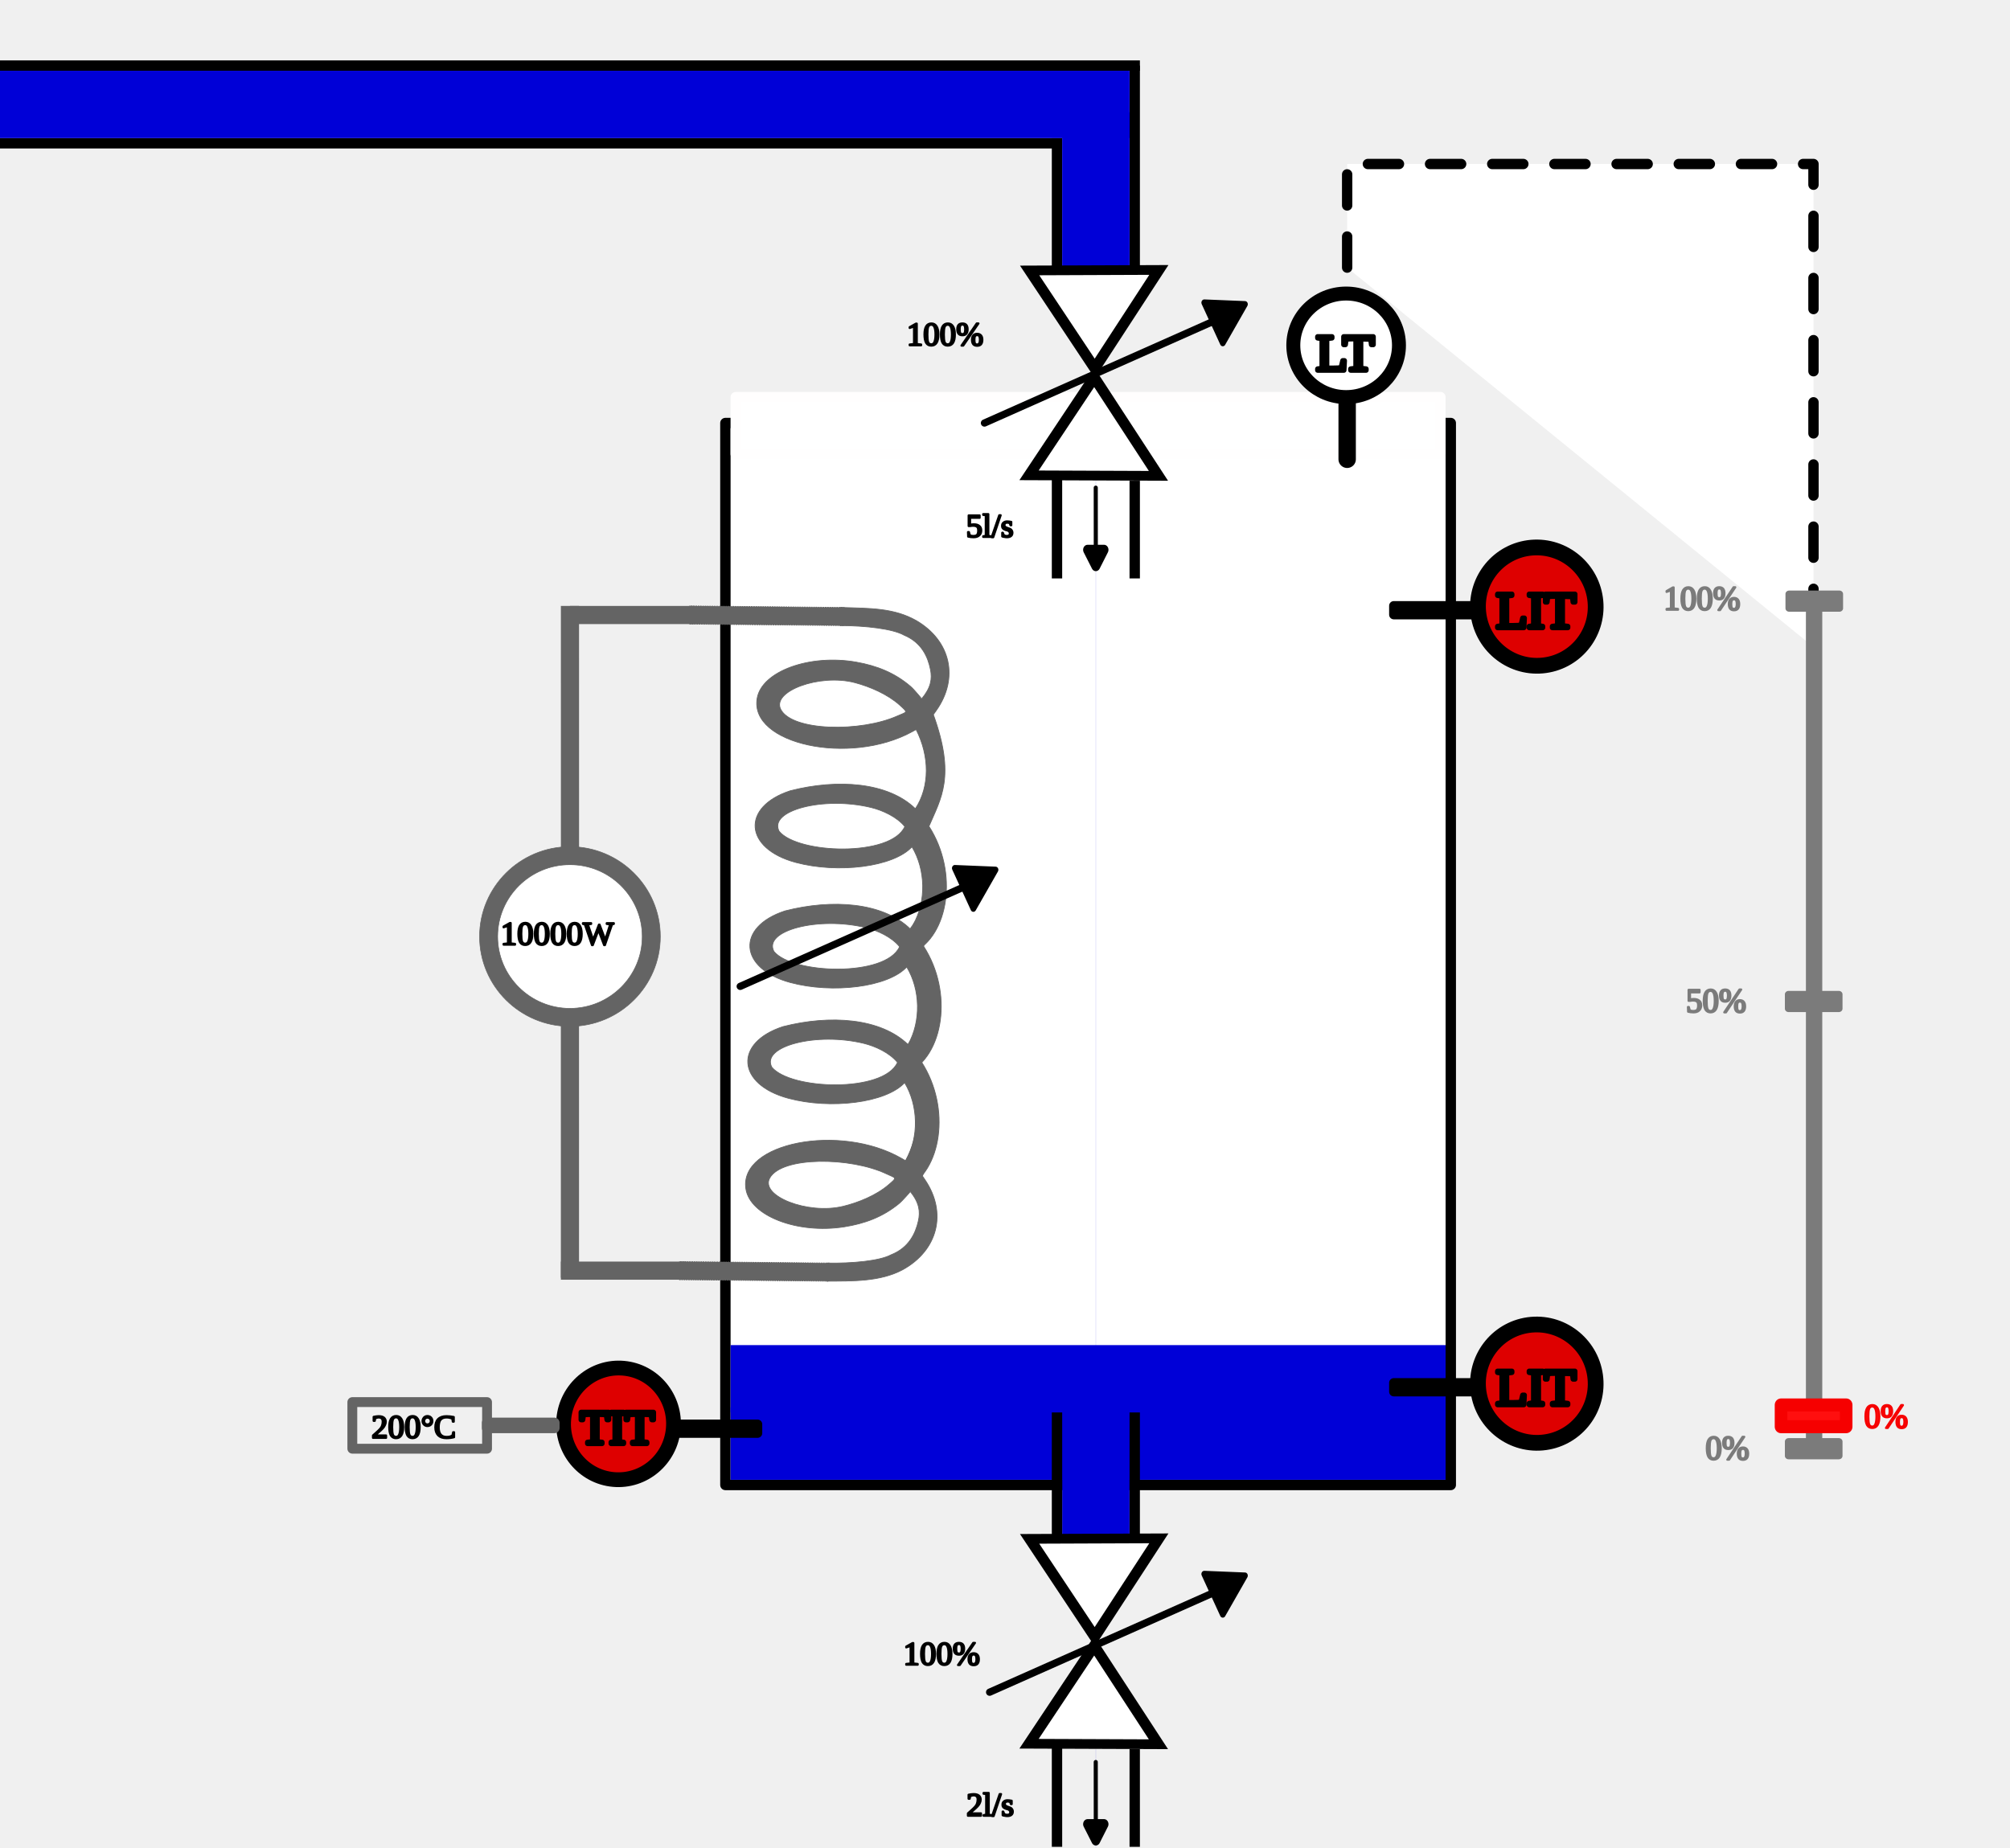
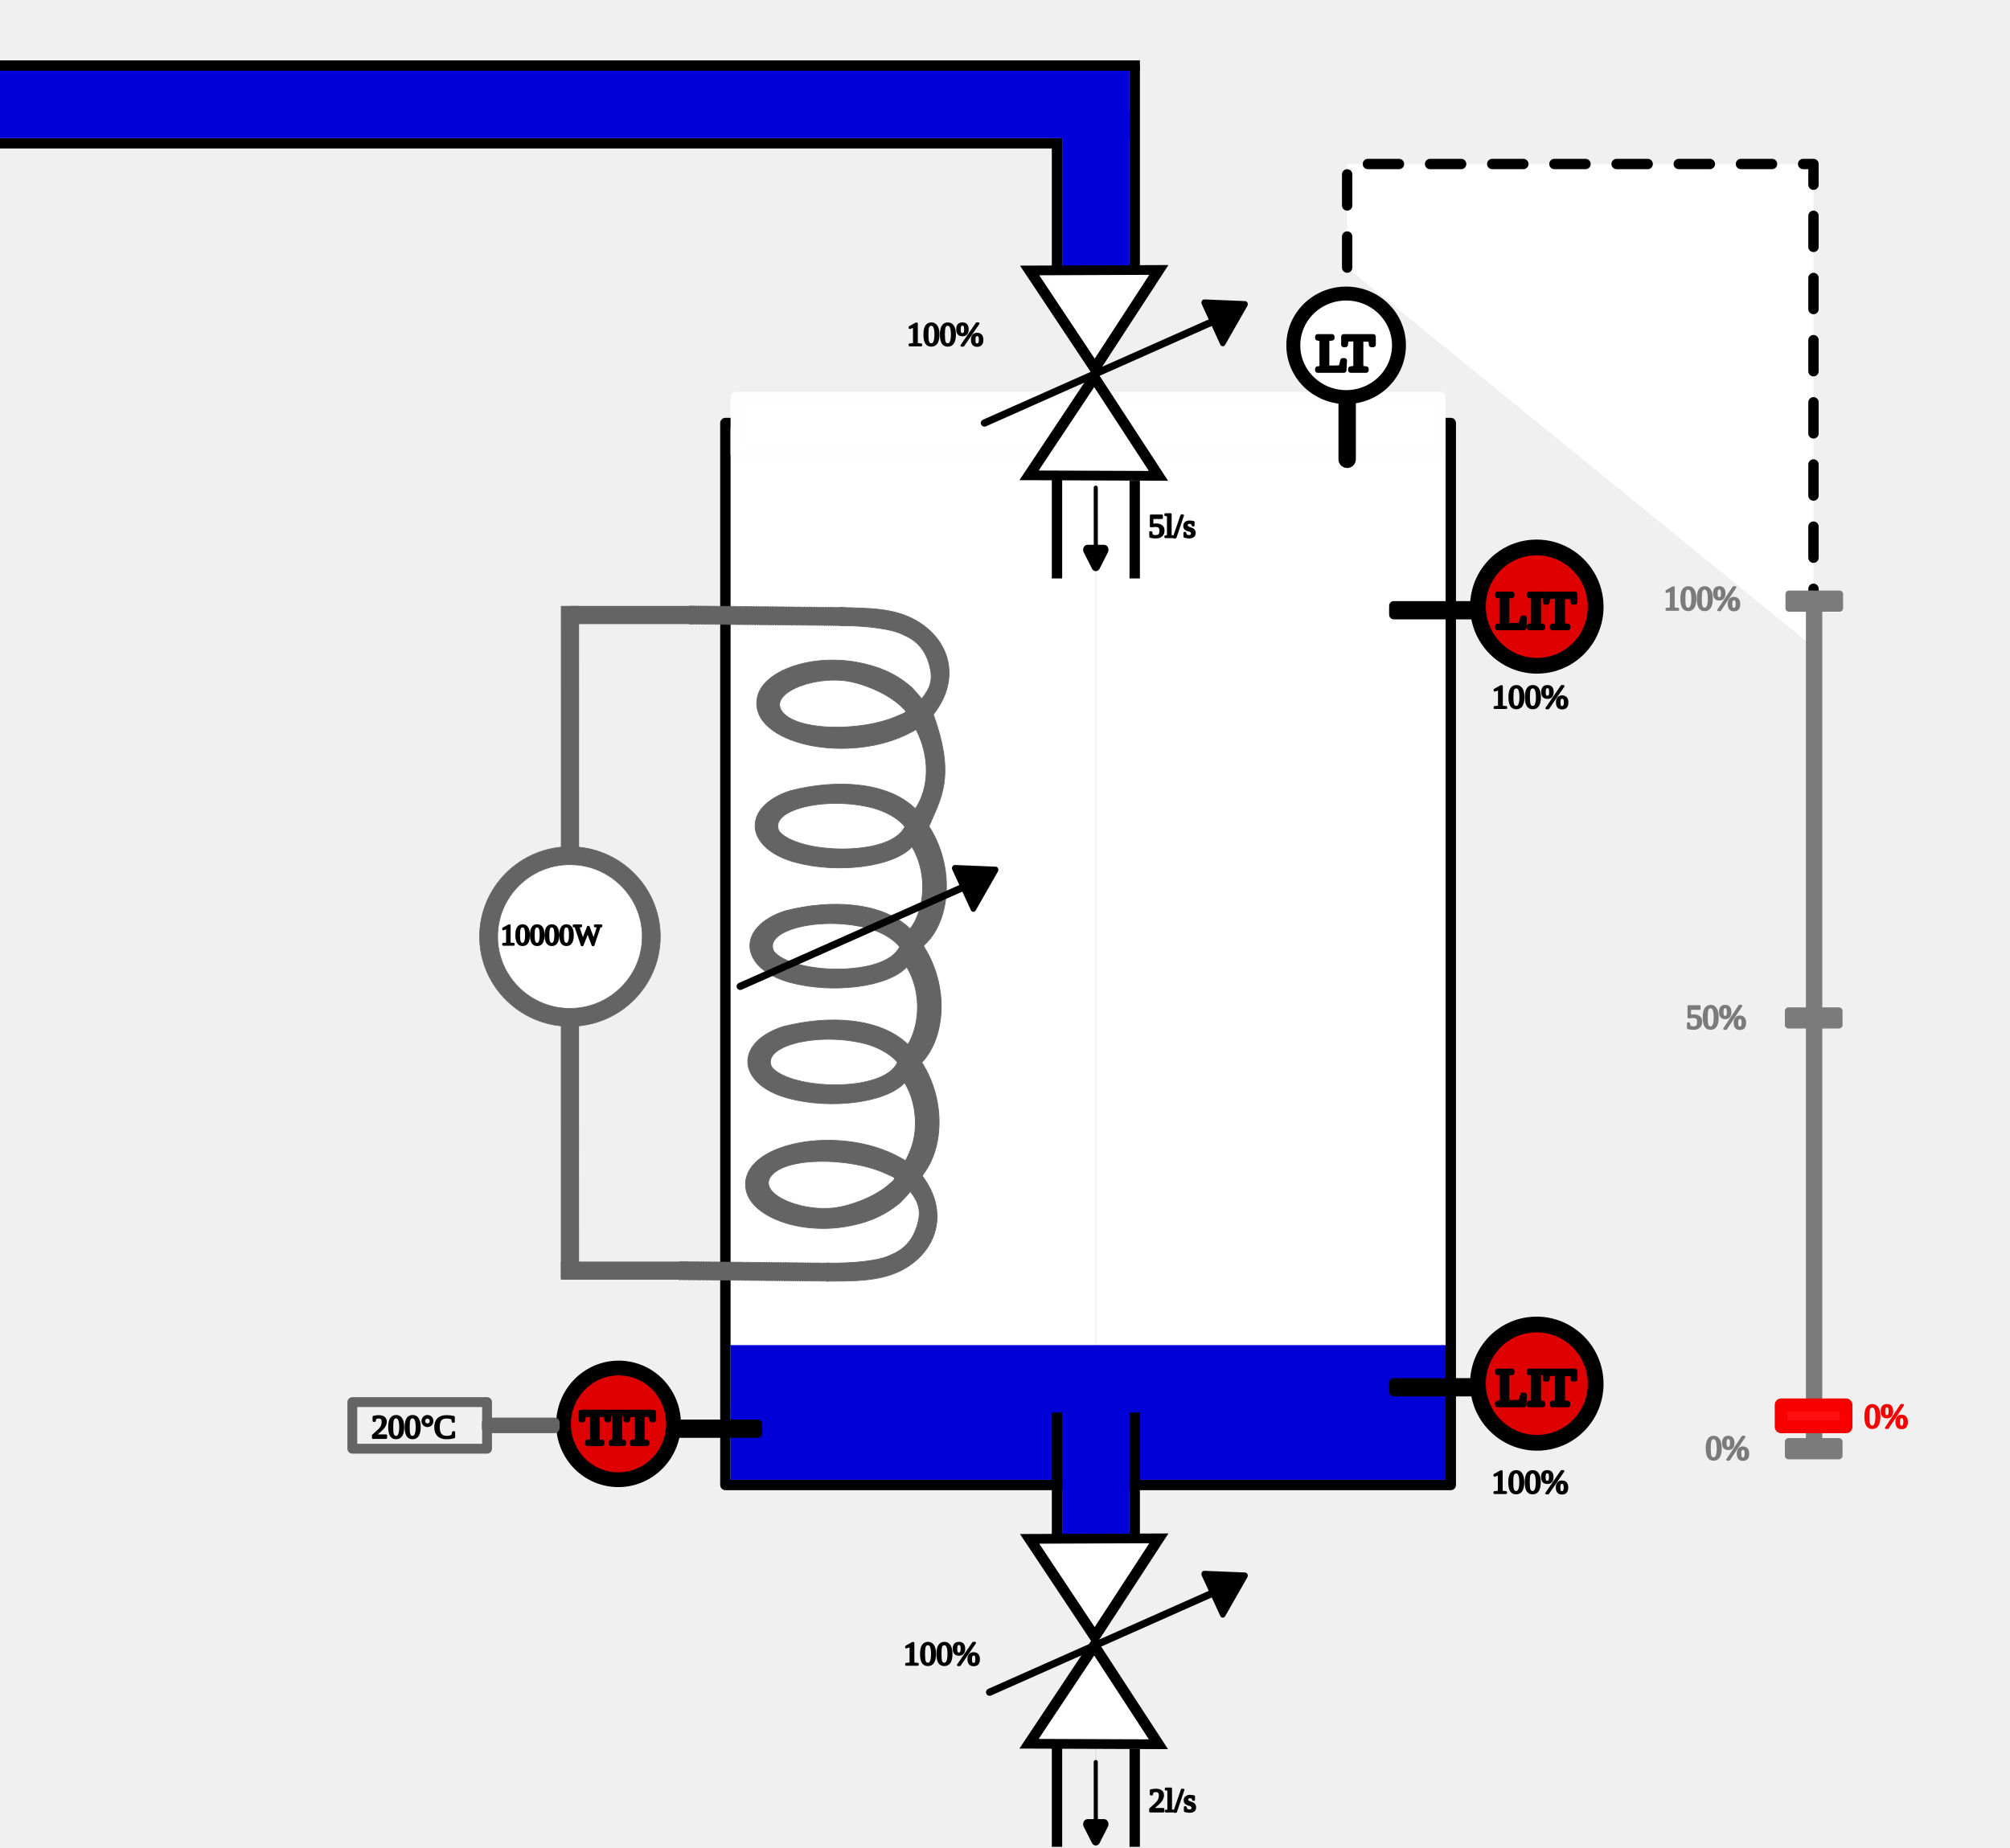
<svg xmlns="http://www.w3.org/2000/svg" width="193.964mm" height="178.33mm" viewBox="0 0 193.964 178.33" version="1.1" id="svg1" xml:space="preserve">
  <defs id="defs1" />
  <path style="fill:#ffffff;stroke:#000000;stroke-width:1;stroke-linecap:round;stroke-linejoin:round;stroke-dasharray:3, 3;stroke-dashoffset:0;stroke-opacity:1" d="m 130,25.83 v -10 h 45 l 0,46.614" id="path2" />
  <g id="layer1" transform="translate(1.7112467e-7,-21.66978)">
    <rect style="fill:#000000;stroke-width:0.265" id="rect7" width="110" height="1" x="-1.7112467e-07" y="27.5" ry="0" />
    <rect style="fill:#000000;stroke-width:0.265" id="rect8" width="102.5" height="1" x="-1.7112467e-07" y="35" />
    <rect style="fill:#000000;stroke-width:0.265" id="rect9" width="1" height="19.5" x="109" y="28" />
    <rect style="fill:#000000;stroke-width:0.265" id="rect10" width="1" height="12.5" x="101.5" y="35" />
    <rect style="fill:#ffffff;fill-opacity:1;stroke:#000000;stroke-width:1.002;stroke-linecap:butt;stroke-linejoin:round;stroke-dasharray:none;stroke-opacity:1" id="rect13" width="70" height="102.5" x="70" y="62.5" ry="1.4210855e-14" />
    <rect style="fill:#000000;stroke-width:0.184" id="rect9-5" width="1" height="9.429" x="109" y="68.071" />
    <rect style="fill:#000000;stroke-width:0.232" id="rect10-5" width="1" height="9.615" x="101.5" y="67.885" />
    <rect style="fill:#000000;stroke-width:0.184" id="rect9-5-1" width="1" height="9.429" x="109" y="190.498" />
    <rect style="fill:#000000;stroke-width:0.232" id="rect10-5-6" width="1" height="9.615" x="101.5" y="190.311" />
    <rect style="fill:#ffffff;fill-opacity:1;stroke:#fffefe;stroke-width:1.002;stroke-linecap:butt;stroke-linejoin:round;stroke-dasharray:none;stroke-opacity:1" id="rect16" width="68" height="5.5" x="71" y="60" ry="0" />
  </g>
  <g id="heatingCoilValue" style="fill:#ffffff;fill-opacity:1">
    <ellipse style="fill:#ffffff;fill-opacity:1;stroke:#ffffff;stroke-width:0;stroke-linecap:round;stroke-linejoin:round;stroke-dasharray:none;stroke-opacity:1" id="heatingCoilOn" cx="55" cy="112.077" rx="6.977" ry="6.923" transform="translate(1.7112467e-7,-21.66978)" />
  </g>
  <g id="WaterGroup" transform="translate(1.7112467e-7,-21.66978)" style="fill:#0000d7;fill-opacity:1">
    <rect style="fill:#0000d7;fill-opacity:1;stroke:#fffefe;stroke-width:0;stroke-linecap:butt;stroke-linejoin:round;stroke-dasharray:none;stroke-opacity:1" id="water4" width="69" height="7" x="70.5" y="157.5" />
    <rect style="fill:#0000d7;fill-opacity:1;stroke:#fffefe;stroke-width:0;stroke-linecap:butt;stroke-linejoin:round;stroke-dasharray:none;stroke-opacity:1" id="waterInVat" width="69" height="6.5" x="70.5" y="151.5" />
    <rect style="fill:#0000d7;fill-opacity:1;stroke:#fffefe;stroke-width:0;stroke-linecap:butt;stroke-linejoin:round;stroke-dasharray:none;stroke-opacity:1" id="water3" width="6.5" height="15" x="102.5" y="32.5" />
    <rect style="fill:#0000d7;fill-opacity:1;stroke:#fffefe;stroke-width:0;stroke-linecap:butt;stroke-linejoin:round;stroke-dasharray:none;stroke-opacity:1" id="water2" width="109" height="6.5" x="0" y="28.5" />
    <rect style="fill:#0000d7;fill-opacity:1;stroke:#fffefe;stroke-width:0;stroke-linecap:butt;stroke-linejoin:round;stroke-dasharray:none;stroke-opacity:1" id="waterValveOut" width="0.008" height="9.502" x="105.745" y="190.498" />
    <rect style="fill:#0000d7;fill-opacity:1;stroke:#fffefe;stroke-width:0;stroke-linecap:butt;stroke-linejoin:round;stroke-dasharray:none;stroke-opacity:1" id="waterValveIn" width="0.008" height="95.702" x="105.745" y="68.061" />
    <rect style="fill:#0000d7;fill-opacity:1;stroke:#fffefe;stroke-width:0;stroke-linecap:butt;stroke-linejoin:round;stroke-dasharray:none;stroke-opacity:1" id="water1" width="6.5" height="7.426" x="102.5" y="162.5" />
  </g>
  <g id="valveIn" transform="translate(1.7112467e-7,-21.66978)" style="fill:#ffffff;fill-opacity:1">
    <path style="fill:#ffffff;fill-opacity:1;stroke:#000000;stroke-width:1.497;stroke-dasharray:none;stroke-opacity:1" id="path13" d="m 97.5,32.5 17.455,-0.078 -8.66,15.155 z" transform="matrix(0.7145059,0,0,0.6269726,29.69368,27.39673)" />
    <path style="fill:#ffffff;fill-opacity:1;stroke:#000000;stroke-width:1.497;stroke-dasharray:none;stroke-opacity:1" id="path13-8" d="m 97.5,32.5 17.455,-0.078 -8.66,15.155 z" transform="matrix(0.7154537,0,0,-0.6270935,29.54484,87.9297)" />
  </g>
  <g id="valveOut" transform="translate(1.7112467e-7,-21.66978)" style="fill:#ffffff;fill-opacity:1">
    <path style="fill:#ffffff;fill-opacity:1;stroke:#000000;stroke-width:1.497;stroke-dasharray:none;stroke-opacity:1" id="path13-85" d="m 97.5,32.5 17.455,-0.078 -8.66,15.155 z" transform="matrix(0.7145059,0,0,0.6269726,29.69328,149.8232)" />
    <path style="fill:#ffffff;fill-opacity:1;stroke:#000000;stroke-width:1.497;stroke-dasharray:none;stroke-opacity:1" id="valveOut1" d="m 97.5,32.5 17.455,-0.078 -8.66,15.155 z" transform="matrix(0.7154537,0,0,-0.6270935,29.54444,210.3562)" />
  </g>
-   <text xml:space="preserve" style="font-size:3.175px;text-align:start;writing-mode:lr-tb;direction:ltr;text-anchor:start;fill:#000000;fill-opacity:1;stroke:#000000;stroke-width:0.2;stroke-linecap:round;stroke-linejoin:round;stroke-dasharray:none;stroke-opacity:1" x="93.223" y="51.825" id="valveInMaxFlowValue">
-     <tspan id="tspan26" style="stroke-width:0.2;stroke-dasharray:none" x="93.223" y="51.825">5l/s</tspan>
+   <text xml:space="preserve" style="font-size:3.175px;text-align:start;writing-mode:lr-tb;direction:ltr;text-anchor:start;fill:#000000;fill-opacity:1;stroke:#000000;stroke-width:0.2;stroke-linecap:round;stroke-linejoin:round;stroke-dasharray:none;stroke-opacity:1" x="110.81" y="51.842" id="valveInMaxFlowValue">
+     <tspan id="tspan26" style="stroke-width:0.2;stroke-dasharray:none" x="110.81" y="51.842">5l/s</tspan>
  </text>
  <g id="levelIndicatorGroup" transform="matrix(0.9998689,0,0,1.02979,13.7819,-23.85932)">
    <g id="heightline" transform="matrix(1.007236,0,0,0.9021305,-1.166787,7.799604)">
      <rect style="fill:#7b7b7b;fill-opacity:1;stroke:#7b7b7b;stroke-width:0.709;stroke-linecap:round;stroke-linejoin:round;stroke-opacity:1" id="rect1" width="4.813" height="1.491" x="158.854" y="166.807" />
      <rect style="fill:#7b7b7b;fill-opacity:1;stroke:#7b7b7b;stroke-width:0.708;stroke-linecap:round;stroke-linejoin:round;stroke-opacity:1" id="rect1-8" width="4.812" height="1.492" x="158.909" y="78.747" />
-       <rect style="fill:#7b7b7b;fill-opacity:1;stroke:#7b7b7b;stroke-width:0.709;stroke-linecap:round;stroke-linejoin:round;stroke-opacity:1" id="rect1-5" width="4.813" height="1.491" x="158.854" y="120.342" />
+       <rect style="fill:#7b7b7b;fill-opacity:1;stroke:#7b7b7b;stroke-width:0.709;stroke-linecap:round;stroke-linejoin:round;stroke-opacity:1" id="rect1-5" width="4.813" height="1.491" x="158.854" y="122.051" />
      <path style="fill:#878787;fill-opacity:1;stroke:#7b7b7b;stroke-width:1.568;stroke-linecap:round;stroke-linejoin:round;stroke-dasharray:none;stroke-opacity:1" d="m 161.298,167.79 c 0,-87.174 0,-87.174 0,-87.174" id="path29" />
    </g>
    <rect style="display:inline;fill:#ff0f0f;fill-opacity:1;stroke:#f60000;stroke-width:1.217;stroke-linecap:round;stroke-linejoin:round;stroke-dasharray:none;stroke-opacity:1" id="levelIndicator" width="6.284" height="2.04" x="158.109" y="154.852" />
    <text xml:space="preserve" style="font-size:3.175px;text-align:start;writing-mode:lr-tb;direction:ltr;text-anchor:start;fill:#ff0f0f;fill-opacity:1;stroke:#f60000;stroke-width:0.2;stroke-linecap:round;stroke-linejoin:round;stroke-dasharray:none;stroke-opacity:1" x="166.127" y="156.979" id="levelValue">
      <tspan id="tspan29" style="stroke-width:0.2;stroke-dasharray:none" x="166.127" y="156.979">0%</tspan>
    </text>
    <text xml:space="preserve" style="font-size:3.175px;text-align:start;writing-mode:lr-tb;direction:ltr;text-anchor:start;fill:#7b7b7b;fill-opacity:1;stroke:#7b7b7b;stroke-width:0.2;stroke-linecap:round;stroke-linejoin:round;stroke-dasharray:none;stroke-opacity:1" x="150.816" y="159.951" id="minHoogte">
      <tspan id="tspan29-1" style="fill:#7b7b7b;fill-opacity:1;stroke:#7b7b7b;stroke-width:0.2;stroke-dasharray:none;stroke-opacity:1" x="150.816" y="159.951">0%</tspan>
    </text>
-     <text xml:space="preserve" style="font-size:3.175px;text-align:start;writing-mode:lr-tb;direction:ltr;text-anchor:start;fill:#7b7b7b;fill-opacity:1;stroke:#7b7b7b;stroke-width:0.2;stroke-linecap:round;stroke-linejoin:round;stroke-dasharray:none;stroke-opacity:1" x="148.933" y="118.023" id="middenHoogte">
-       <tspan id="tspan29-1-1" style="fill:#7b7b7b;fill-opacity:1;stroke:#7b7b7b;stroke-width:0.2;stroke-dasharray:none;stroke-opacity:1" x="148.933" y="118.023">50%</tspan>
+     <text xml:space="preserve" style="font-size:3.175px;text-align:start;writing-mode:lr-tb;direction:ltr;text-anchor:start;fill:#7b7b7b;fill-opacity:1;stroke:#7b7b7b;stroke-width:0.2;stroke-linecap:round;stroke-linejoin:round;stroke-dasharray:none;stroke-opacity:1" x="148.933" y="119.564" id="middenHoogte">
+       <tspan id="tspan29-1-1" style="fill:#7b7b7b;fill-opacity:1;stroke:#7b7b7b;stroke-width:0.2;stroke-dasharray:none;stroke-opacity:1" x="148.933" y="119.564">50%</tspan>
    </text>
    <text xml:space="preserve" style="font-size:3.175px;text-align:start;writing-mode:lr-tb;direction:ltr;text-anchor:start;fill:#7b7b7b;fill-opacity:1;stroke:#7b7b7b;stroke-width:0.2;stroke-linecap:round;stroke-linejoin:round;stroke-dasharray:none;stroke-opacity:1" x="146.779" y="80.323" id="maxHoogte">
      <tspan id="tspan29-1-2" style="fill:#7b7b7b;fill-opacity:1;stroke:#7b7b7b;stroke-width:0.2;stroke-dasharray:none;stroke-opacity:1" x="146.779" y="80.323">100%</tspan>
    </text>
  </g>
-   <g id="levelSwitches" transform="translate(1.7112467e-7,-21.66978)" style="fill:#de0000;fill-opacity:1">
+   <g id="levelSwitchMax" transform="translate(1.7112467e-7,-21.66978)" style="fill:#de0000;fill-opacity:1">
    <rect style="fill:#de0000;fill-opacity:1;stroke:#000000;stroke-width:0.9;stroke-linecap:round;stroke-linejoin:round;stroke-dasharray:none;stroke-opacity:1" id="rect26" width="8.212" height="0.864" x="134.5" y="80.136" />
    <ellipse style="fill:#de0000;fill-opacity:1;stroke:#000000;stroke-width:1.519;stroke-linecap:butt;stroke-linejoin:round;stroke-dasharray:none;stroke-opacity:1" id="LevelMax" cx="92.979" cy="-140.417" rx="5.712" ry="5.678" transform="matrix(0.09068327,0.9958798,-0.9961083,0.08813757,0,0)" />
    <text xml:space="preserve" style="font-size:4.939px;text-align:start;writing-mode:lr-tb;direction:ltr;text-anchor:start;fill:#000000;fill-opacity:1;stroke:#000000;stroke-width:0.5;stroke-linecap:round;stroke-linejoin:round;stroke-dasharray:none;stroke-opacity:1" x="144.379" y="82.25" id="text28-8-7-5">
      <tspan id="tspan28-2-1-17" style="font-size:4.939px;fill:#000000;fill-opacity:1;stroke:#000000;stroke-width:0.5;stroke-dasharray:none;stroke-opacity:1" x="144.379" y="82.25">LIT</tspan>
+     </text>
+     <text xml:space="preserve" style="font-size:3.175px;text-align:start;writing-mode:lr-tb;direction:ltr;text-anchor:start;fill:#000000;fill-opacity:1;stroke:#000000;stroke-width:0.2;stroke-linecap:round;stroke-linejoin:round;stroke-dasharray:none;stroke-opacity:1" x="143.952" y="68.33" id="levelSwitchMaxHeight" transform="translate(-1.7112467e-7,21.66978)">
+       <tspan id="tspan27-8-1" style="stroke-width:0.2" x="143.952" y="68.33">100%</tspan>
    </text>
  </g>
  <g id="levelSwitchMin">
    <rect style="fill:#de0000;fill-opacity:1;stroke:#000000;stroke-width:0.9;stroke-linecap:round;stroke-linejoin:round;stroke-dasharray:none;stroke-opacity:1" id="rect26-15" width="8.212" height="0.864" x="134.5" y="155.136" transform="translate(1.7112467e-7,-21.66978)" />
    <ellipse style="fill:#de0000;fill-opacity:1;stroke:#000000;stroke-width:1.519;stroke-linecap:butt;stroke-linejoin:round;stroke-dasharray:none;stroke-opacity:1" id="LevelMin" cx="167.688" cy="-133.615" rx="5.712" ry="5.678" transform="matrix(0.09068327,0.9958798,-0.9961083,0.08813757,1.7112467e-7,-21.66978)" />
    <text xml:space="preserve" style="fill:#000000;fill-opacity:1;font-size:4.939px;text-align:start;writing-mode:lr-tb;direction:ltr;text-anchor:start;stroke:#000000;stroke-width:0.5;stroke-linecap:round;stroke-linejoin:round;stroke-dasharray:none;stroke-opacity:1" x="144.379" y="157.25" id="text28-8-7-5-7" transform="translate(1.7112467e-7,-21.66978)">
      <tspan id="tspan28-2-1-17-6" style="font-size:4.939px;fill:#000000;fill-opacity:1;stroke:#000000;stroke-width:0.5;stroke-dasharray:none;stroke-opacity:1" x="144.379" y="157.25">LIT</tspan>
+     </text>
+     <text xml:space="preserve" style="font-size:3.175px;text-align:start;writing-mode:lr-tb;direction:ltr;text-anchor:start;fill:#000000;fill-opacity:1;stroke:#000000;stroke-width:0.2;stroke-linecap:round;stroke-linejoin:round;stroke-dasharray:none;stroke-opacity:1" x="143.939" y="144.108" id="levelSwitchMinHeight">
+       <tspan id="tspan27-8" style="stroke-width:0.2" x="143.939" y="144.108">100%</tspan>
    </text>
  </g>
  <g id="ultrasoneLevelmeter" transform="translate(1.7112467e-7,-21.66978)" style="fill:#ffffff;fill-opacity:1">
    <ellipse style="fill:#ffffff;fill-opacity:1;stroke:#000000;stroke-width:1.346;stroke-linecap:butt;stroke-linejoin:round;stroke-dasharray:none;stroke-opacity:1" id="path23" cx="129.902" cy="55" rx="5.098" ry="4.997" />
    <rect style="fill:#ffffff;fill-opacity:1;stroke:#000000;stroke-width:1.678;stroke-linecap:butt;stroke-linejoin:round;stroke-dasharray:none;stroke-opacity:1" id="rect24" width="3.850194e-12" height="5.5" x="130" y="60.5" />
    <text xml:space="preserve" style="font-size:4.939px;text-align:start;writing-mode:lr-tb;direction:ltr;text-anchor:start;fill:#000000;fill-opacity:1;stroke:#000000;stroke-width:0.5;stroke-linecap:round;stroke-linejoin:round;stroke-dasharray:none;stroke-opacity:1" x="127.017" y="57.4" id="text28-8-7-6-2">
      <tspan id="tspan28-2-1-1-1" style="font-size:4.939px;fill:#000000;fill-opacity:1;stroke-width:0.5;stroke-dasharray:none" x="127.017" y="57.4">LT</tspan>
    </text>
  </g>
  <g id="adjustableValve" transform="translate(1.7112467e-7,-21.66978)">
    <path style="fill:#000000;fill-opacity:1;stroke:#000000;stroke-width:0.7;stroke-linecap:round;stroke-linejoin:round;stroke-opacity:1" id="path7" d="m 118.5,56 -2.451,4.415 -2.598,-4.33 z" transform="matrix(0.7779791,0.04673625,-0.05253541,0.8745128,30.8902,-3.472513)" />
    <text xml:space="preserve" style="font-size:3.175px;text-align:start;writing-mode:lr-tb;direction:ltr;text-anchor:start;fill:#000000;fill-opacity:1;stroke:#000000;stroke-width:0.2;stroke-linecap:round;stroke-linejoin:round;stroke-dasharray:none;stroke-opacity:1" x="87.5" y="33.33" id="adjustableValveInValue" transform="translate(-1.7112466e-7,21.66978)">
      <tspan id="tspan27" style="stroke-width:0.2" x="87.5" y="33.33">100%</tspan>
    </text>
    <path style="fill:#bdff30;stroke:#000000;stroke-width:0.7;stroke-linecap:round;stroke-linejoin:round;stroke-opacity:1" d="M 95,62.5 C 117.5,52.5 117.5,52.5 117.5,52.5" id="path5" />
    <path style="fill:#bdff30;stroke:#000000;stroke-width:0.7;stroke-linecap:round;stroke-linejoin:round;stroke-opacity:1" d="M 95.5,185 C 118,175 118,175 118,175" id="path5-8" />
    <path style="fill:#000000;fill-opacity:1;stroke:#000000;stroke-width:0.7;stroke-linecap:round;stroke-linejoin:round;stroke-opacity:1" id="path7-5" d="m 118.5,56 -2.451,4.415 -2.598,-4.33 z" transform="matrix(0.7779791,0.04673625,-0.05253541,0.8745128,30.8902,119.2425)" />
    <text xml:space="preserve" style="font-size:3.175px;text-align:start;writing-mode:lr-tb;direction:ltr;text-anchor:start;fill:#000000;fill-opacity:1;stroke:#000000;stroke-width:0.2;stroke-linecap:round;stroke-linejoin:round;stroke-dasharray:none;stroke-opacity:1" x="87.169" y="160.682" id="adjustableValveOutValue" transform="translate(-1.7112466e-7,21.66978)">
      <tspan id="tspan27-7" style="stroke-width:0.2" x="87.169" y="160.682">100%</tspan>
    </text>
  </g>
  <g id="flowArrowIn" transform="rotate(89.97054,50.04589,87.21586)">
    <path style="fill:#bdff30;stroke:#000000;stroke-width:0.395;stroke-linecap:round;stroke-linejoin:round;stroke-opacity:1" d="M 9.927,31.502 C 15.5,31.5 15.5,31.5 15.5,31.5" id="path6" />
    <path style="fill:#000000;fill-opacity:1;stroke:#000000;stroke-width:0.7;stroke-linecap:round;stroke-linejoin:round;stroke-opacity:1" id="path8" d="m 20,25.255 -0.654,-1.133 1.308,0 z" transform="matrix(2.3016943e-6,-1.218503,1.388183,2.0203538e-6,-17.55865,55.87)" />
  </g>
-   <text xml:space="preserve" style="font-size:3.175px;text-align:start;writing-mode:lr-tb;direction:ltr;text-anchor:start;fill:#000000;fill-opacity:1;stroke:#000000;stroke-width:0.2;stroke-linecap:round;stroke-linejoin:round;stroke-dasharray:none;stroke-opacity:1" x="93.263" y="175.259" id="valveOutMaxFlowValue">
-     <tspan id="tspan26-8" style="stroke-width:0.2;stroke-dasharray:none" x="93.263" y="175.259">2l/s</tspan>
+   <text xml:space="preserve" style="font-size:3.175px;text-align:start;writing-mode:lr-tb;direction:ltr;text-anchor:start;fill:#000000;fill-opacity:1;stroke:#000000;stroke-width:0.2;stroke-linecap:round;stroke-linejoin:round;stroke-dasharray:none;stroke-opacity:1" x="110.85" y="174.842" id="valveOutMaxFlowValue">
+     <tspan id="tspan26-8" style="stroke-width:0.2;stroke-dasharray:none" x="110.85" y="174.842">2l/s</tspan>
  </text>
  <g id="flowArrowOut" transform="rotate(89.97054,-11.48575,148.7159)">
    <path style="fill:#bdff30;stroke:#000000;stroke-width:0.395;stroke-linecap:round;stroke-linejoin:round;stroke-opacity:1" d="M 9.927,31.502 C 15.5,31.5 15.5,31.5 15.5,31.5" id="path6-4" />
    <path style="fill:#000000;fill-opacity:1;stroke:#000000;stroke-width:0.7;stroke-linecap:round;stroke-linejoin:round;stroke-opacity:1" id="path8-5" d="m 20,25.255 -0.654,-1.133 1.308,0 z" transform="matrix(2.3016943e-6,-1.218503,1.388183,2.0203538e-6,-17.55865,55.87)" />
  </g>
  <g id="tempVat" transform="translate(1.7112467e-7,-21.66978)" style="fill:#de0000;fill-opacity:1">
    <ellipse style="fill:#de0000;fill-opacity:1;stroke:#000000;stroke-width:1.426;stroke-linecap:butt;stroke-linejoin:round;stroke-dasharray:none;stroke-opacity:1" id="tempVatIndicator" cx="153.156" cy="73.73" rx="5.391" ry="5.306" transform="matrix(-0.08977328,0.9959622,0.9960288,0.08903124,0,0)" />
    <text xml:space="preserve" style="font-size:4.586px;text-align:start;writing-mode:lr-tb;direction:ltr;text-anchor:start;fill:#000000;fill-opacity:1;stroke:#000000;stroke-width:0.5;stroke-linecap:round;stroke-linejoin:round;stroke-dasharray:none;stroke-opacity:1" x="56" y="161" id="text28-8">
      <tspan id="tspan28-2" style="font-size:4.586px;fill:#000000;fill-opacity:1;stroke-width:0.5;stroke-dasharray:none" x="56" y="161">TIT</tspan>
    </text>
    <rect style="fill:#de0000;fill-opacity:1;stroke:#000000;stroke-width:0.9;stroke-linecap:round;stroke-linejoin:round;stroke-dasharray:none;stroke-opacity:1" id="rect26-1" width="8.212" height="0.864" x="64.894" y="159.136" />
  </g>
  <g id="analogValueTemp" transform="translate(1.7112467e-7,-21.66978)">
    <rect style="fill:none;fill-opacity:1;stroke:#646464;stroke-width:1;stroke-linecap:round;stroke-linejoin:round;stroke-dasharray:none;stroke-opacity:1" id="rect3" width="6.5" height="0.5" x="47" y="159" />
    <rect style="fill:none;fill-opacity:1;stroke:#646464;stroke-width:0.949;stroke-linecap:round;stroke-linejoin:round;stroke-dasharray:none;stroke-opacity:1" id="rect2" width="13" height="4.5" x="34" y="157" />
    <text xml:space="preserve" style="font-size:3.175px;text-align:start;writing-mode:lr-tb;direction:ltr;text-anchor:start;fill:#000000;fill-opacity:1;stroke:#000000;stroke-width:0.2;stroke-linecap:round;stroke-linejoin:round;stroke-dasharray:none;stroke-opacity:1" x="35.85" y="160.456" id="tempVatValue">
      <tspan id="tspan28-3" style="stroke-width:0.2" x="35.85" y="160.456">200°C</tspan>
    </text>
  </g>
  <g id="heatingCoil" transform="translate(1.7112467e-7,-21.66978)" style="fill:#646464;fill-opacity:1;stroke:#646464;stroke-opacity:1">
    <path style="fill:#646464;fill-opacity:1;stroke:#646464;stroke-width:0.265;stroke-opacity:1" d="m 10.09,245.317 c 0.202,-10.063 -0.022,-17.826 4.643,-25.244 7.426,-11.482 21.509,-14.39 33.732,-6.965 l 1.513,0.919 c 23.201,-7.671 31.472,-2.846 41.972,0.954 17.227,-9.993 40.92,-7.005 47.511,4.68 -4.106,4.382 -7.43,-0.897 -10.588,0.057 -8.746,-4.247 -20.694,-3.849 -29.157,0.774 7.699,6.066 10.394,24.381 6.315,38.306 -4.996,17.056 -20.662,18.284 -26.9,2.09 -4.711,-15.49 -3.63,-32.202 6.268,-41.353 -8.351,-4.707 -19.809,-4.497 -29.755,0.106 l 0.87,1.361 c 13.038,20.406 5.259,53.638 -11.989,51.22 l -3e-6,-4e-5 C 34.325,270.793 27.638,255.007 30.568,239.654 c 1.296,-6.79 3.845,-12.659 8.893,-17.964 1.263,-1.327 4.655,-3.723 4.598,-3.772 -4.221,-3.024 -7.495,-3.408 -11.026,-2.747 -4.707,0.882 -10.111,3.027 -12.791,8.877 -2.303,3.641 -3.427,12.623 -3.333,21.268 m 31.712,19.084 c 8.18,-3.881 8.317,-26.447 2.007,-38.527 -1.686,-3.228 -1.159,-3.642 -4.073,-0.74 -4.018,4.002 -6.841,9.913 -8.287,14.957 -3.339,11.65 3.601,27.513 10.352,24.309 z m 45.773,0 c 8.483,-6.26 9.31,-36.99 -2.247,-41.467 -3.634,2.656 -6.013,7.396 -7.02,11.164 -4.176,15.629 1.446,34.014 9.267,30.303 z" id="path5333-2" transform="matrix(-0.00343615,0.2569416,-0.2924094,-0.00301936,152.8216,78.44864)" />
    <path style="fill:#646464;fill-opacity:1;stroke:#646464;stroke-width:0.265;stroke-opacity:1" d="m 137.094,216.177 c 17.227,-9.993 40.92,-7.005 47.511,4.68 -4.106,4.382 -7.43,-0.897 -10.588,0.057 -8.746,-4.247 -20.694,-3.849 -29.157,0.774 7.699,6.066 10.394,24.381 6.315,38.306 -4.996,17.056 -20.662,18.284 -26.9,2.09 -4.711,-15.49 -3.63,-32.202 6.268,-41.353 -1.669,-1.014 -10.335,-5.398 6.551,-4.556 z m 2.444,49.42 c 8.483,-6.26 9.31,-36.99 -2.247,-41.467 -3.634,2.656 -6.013,7.396 -7.02,11.164 -4.176,15.629 1.446,34.014 9.267,30.303 z" id="path5333-2-7" transform="matrix(-0.00343615,0.2569416,-0.2924094,-0.00301936,152.8216,78.44864)" />
    <path style="fill:#646464;fill-opacity:1;stroke:#646464;stroke-width:0.265;stroke-opacity:1" d="m 180.569,216.359 c 17.227,-9.993 40.92,-7.005 47.511,4.68 -4.106,4.382 -7.43,-0.897 -10.588,0.057 -8.746,-4.247 -20.694,-3.849 -29.157,0.774 7.699,6.066 10.394,24.381 6.315,38.306 -4.996,17.056 -20.662,18.284 -26.9,2.09 -4.711,-15.49 -3.63,-32.202 6.268,-41.353 -1.669,-1.014 -10.335,-5.398 6.551,-4.556 z m 2.444,49.42 c 8.483,-6.26 9.31,-36.99 -2.247,-41.467 -3.634,2.656 -6.013,7.396 -7.02,11.164 -4.176,15.629 1.446,34.014 9.267,30.303 z" id="path5333-2-7-1" transform="matrix(-0.00343615,0.2569416,-0.2924094,-0.00301936,152.8216,78.44864)" />
    <rect style="opacity:1;fill:#646464;fill-opacity:1;stroke:#646464;stroke-width:0.074;stroke-miterlimit:4;stroke-dasharray:0.149, 0.074;stroke-dashoffset:0;stroke-opacity:1" id="rect5459" width="1.751" height="14.9" x="79.502" y="-82.587" transform="matrix(-0.0141165,0.9999004,-0.9999522,-0.00978071,0,0)" />
    <path style="fill:#646464;fill-opacity:1;stroke:#646464;stroke-width:0.265;stroke-opacity:1" d="m 263.201,246.883 c -0.159,-8.755 0.022,-17.826 -4.643,-25.244 -7.426,-11.482 -21.509,-14.39 -33.732,-6.965 l -1.513,0.919 c -23.201,-7.671 -31.472,-2.846 -41.972,0.954 -0.575,7.764 3.265,4.309 6.551,4.556 8.351,-4.707 19.809,-4.497 29.755,0.106 l -0.87,1.361 c -13.038,20.406 -5.259,53.638 11.989,51.22 v -4e-5 c 10.201,-1.43 16.887,-17.217 13.958,-32.569 -1.296,-6.79 -3.845,-12.659 -8.893,-17.964 -1.263,-1.327 -4.655,-3.723 -4.598,-3.772 4.221,-3.024 7.495,-3.408 11.026,-2.747 4.707,0.882 10.111,3.027 12.791,8.877 2.303,3.641 3.427,12.623 3.332,21.268 m -31.712,19.084 c -8.18,-3.881 -8.317,-26.447 -2.007,-38.527 1.686,-3.228 1.159,-3.642 4.073,-0.74 4.018,4.002 6.841,9.913 8.287,14.957 3.339,11.65 -3.601,27.513 -10.352,24.309 z" id="path5333-2-6" transform="matrix(-0.00343615,0.2569416,-0.2924094,-0.00301936,152.8216,78.44864)" />
    <rect style="opacity:1;fill:#646464;fill-opacity:1;stroke:#646464;stroke-width:0.073;stroke-miterlimit:4;stroke-dasharray:0.146, 0.073;stroke-dashoffset:0;stroke-opacity:1" id="rect5459-7" width="1.751" height="14.451" x="-144.545" y="-82.038" transform="matrix(0.01416649,-0.9998997,-0.9999525,-0.00974619,0,0)" ry="0" />
    <rect style="fill:#646464;fill-opacity:1;stroke:#646464;stroke-width:0;stroke-linecap:butt;stroke-linejoin:round;stroke-dasharray:none;stroke-opacity:1" id="rect23" width="11.937" height="1.752" x="55" y="80.155" />
    <rect style="fill:#646464;fill-opacity:1;stroke:#646464;stroke-width:0;stroke-linecap:butt;stroke-linejoin:round;stroke-dasharray:none;stroke-opacity:1" id="rect23-9" width="24.999" height="1.752" x="120.025" y="-55.859" transform="matrix(1.1762829e-4,1,-0.9999999,4.3920466e-4,0,0)" />
    <rect style="fill:#646464;fill-opacity:1;stroke:#646464;stroke-width:0;stroke-linecap:butt;stroke-linejoin:round;stroke-dasharray:none;stroke-opacity:1" id="rect23-9-8" width="24.999" height="1.752" x="80.179" y="-55.867" transform="matrix(1.1762829e-4,1,-0.9999999,4.3920466e-4,0,0)" />
    <rect style="fill:#646464;fill-opacity:1;stroke:#646464;stroke-width:0;stroke-linecap:butt;stroke-linejoin:round;stroke-dasharray:none;stroke-opacity:1" id="rect23-3" width="11.971" height="1.752" x="54.124" y="143.437" />
    <path d="m 55,103.392 c -4.809,0 -8.721,3.89 -8.721,8.671 0,4.781 3.912,8.671 8.721,8.671 4.809,0 8.721,-3.89 8.721,-8.671 0,-4.781 -3.912,-8.671 -8.721,-8.671 z m 0,15.608 c -3.847,0 -6.977,-3.112 -6.977,-6.937 0,-3.825 3.13,-6.937 6.977,-6.937 3.847,0 6.977,3.112 6.977,6.937 0,3.825 -3.13,6.937 -6.977,6.937 z" id="path1" style="fill:#646464;fill-opacity:1;stroke-width:0.058" />
  </g>
-   <text xml:space="preserve" style="font-size:3.175px;text-align:start;writing-mode:lr-tb;direction:ltr;text-anchor:start;fill:#000000;fill-opacity:1;stroke:#000000;stroke-width:0.2;stroke-linecap:round;stroke-linejoin:round;stroke-dasharray:none;stroke-opacity:1" x="48.311" y="91.182" id="powerValue">
-     <tspan id="tspan28" style="font-size:3.175px;stroke-width:0.2" x="48.311" y="91.182">10000W</tspan>
+   <text xml:space="preserve" style="font-size:2.822px;text-align:start;writing-mode:lr-tb;direction:ltr;text-anchor:start;fill:#000000;fill-opacity:1;stroke:#000000;stroke-width:0.2;stroke-linecap:round;stroke-linejoin:round;stroke-dasharray:none;stroke-opacity:1" x="48.311" y="91.182" id="powerValue">
+     <tspan id="tspan28" style="stroke-width:0.2;font-size:2.822px" x="48.311" y="91.182">10000W</tspan>
  </text>
  <rect style="fill:#000000;stroke-width:0.258" id="rect10-2" width="1" height="11.926" x="101.5" y="136.33" />
  <rect style="fill:#000000;stroke-width:0.207" id="rect9-2" width="1" height="11.926" x="109" y="136.33" />
  <g id="adjustableHeatingCoil" transform="translate(0.5337456,-2.580847)">
    <path style="fill:#bdff30;stroke:#000000;stroke-width:0.7;stroke-linecap:round;stroke-linejoin:round;stroke-opacity:1" d="m 70.897,119.454 c 22.5,-10 22.5,-10 22.5,-10" id="path5-8-8" transform="translate(1.7112467e-7,-21.66978)" />
    <path style="fill:#000000;fill-opacity:1;stroke:#000000;stroke-width:0.7;stroke-linecap:round;stroke-linejoin:round;stroke-opacity:1" id="path7-5-8" d="m 118.5,56 -2.451,4.415 -2.598,-4.33 z" transform="matrix(0.7779791,0.04673625,-0.05253541,0.8745128,6.287081,32.02686)" />
  </g>
</svg>
